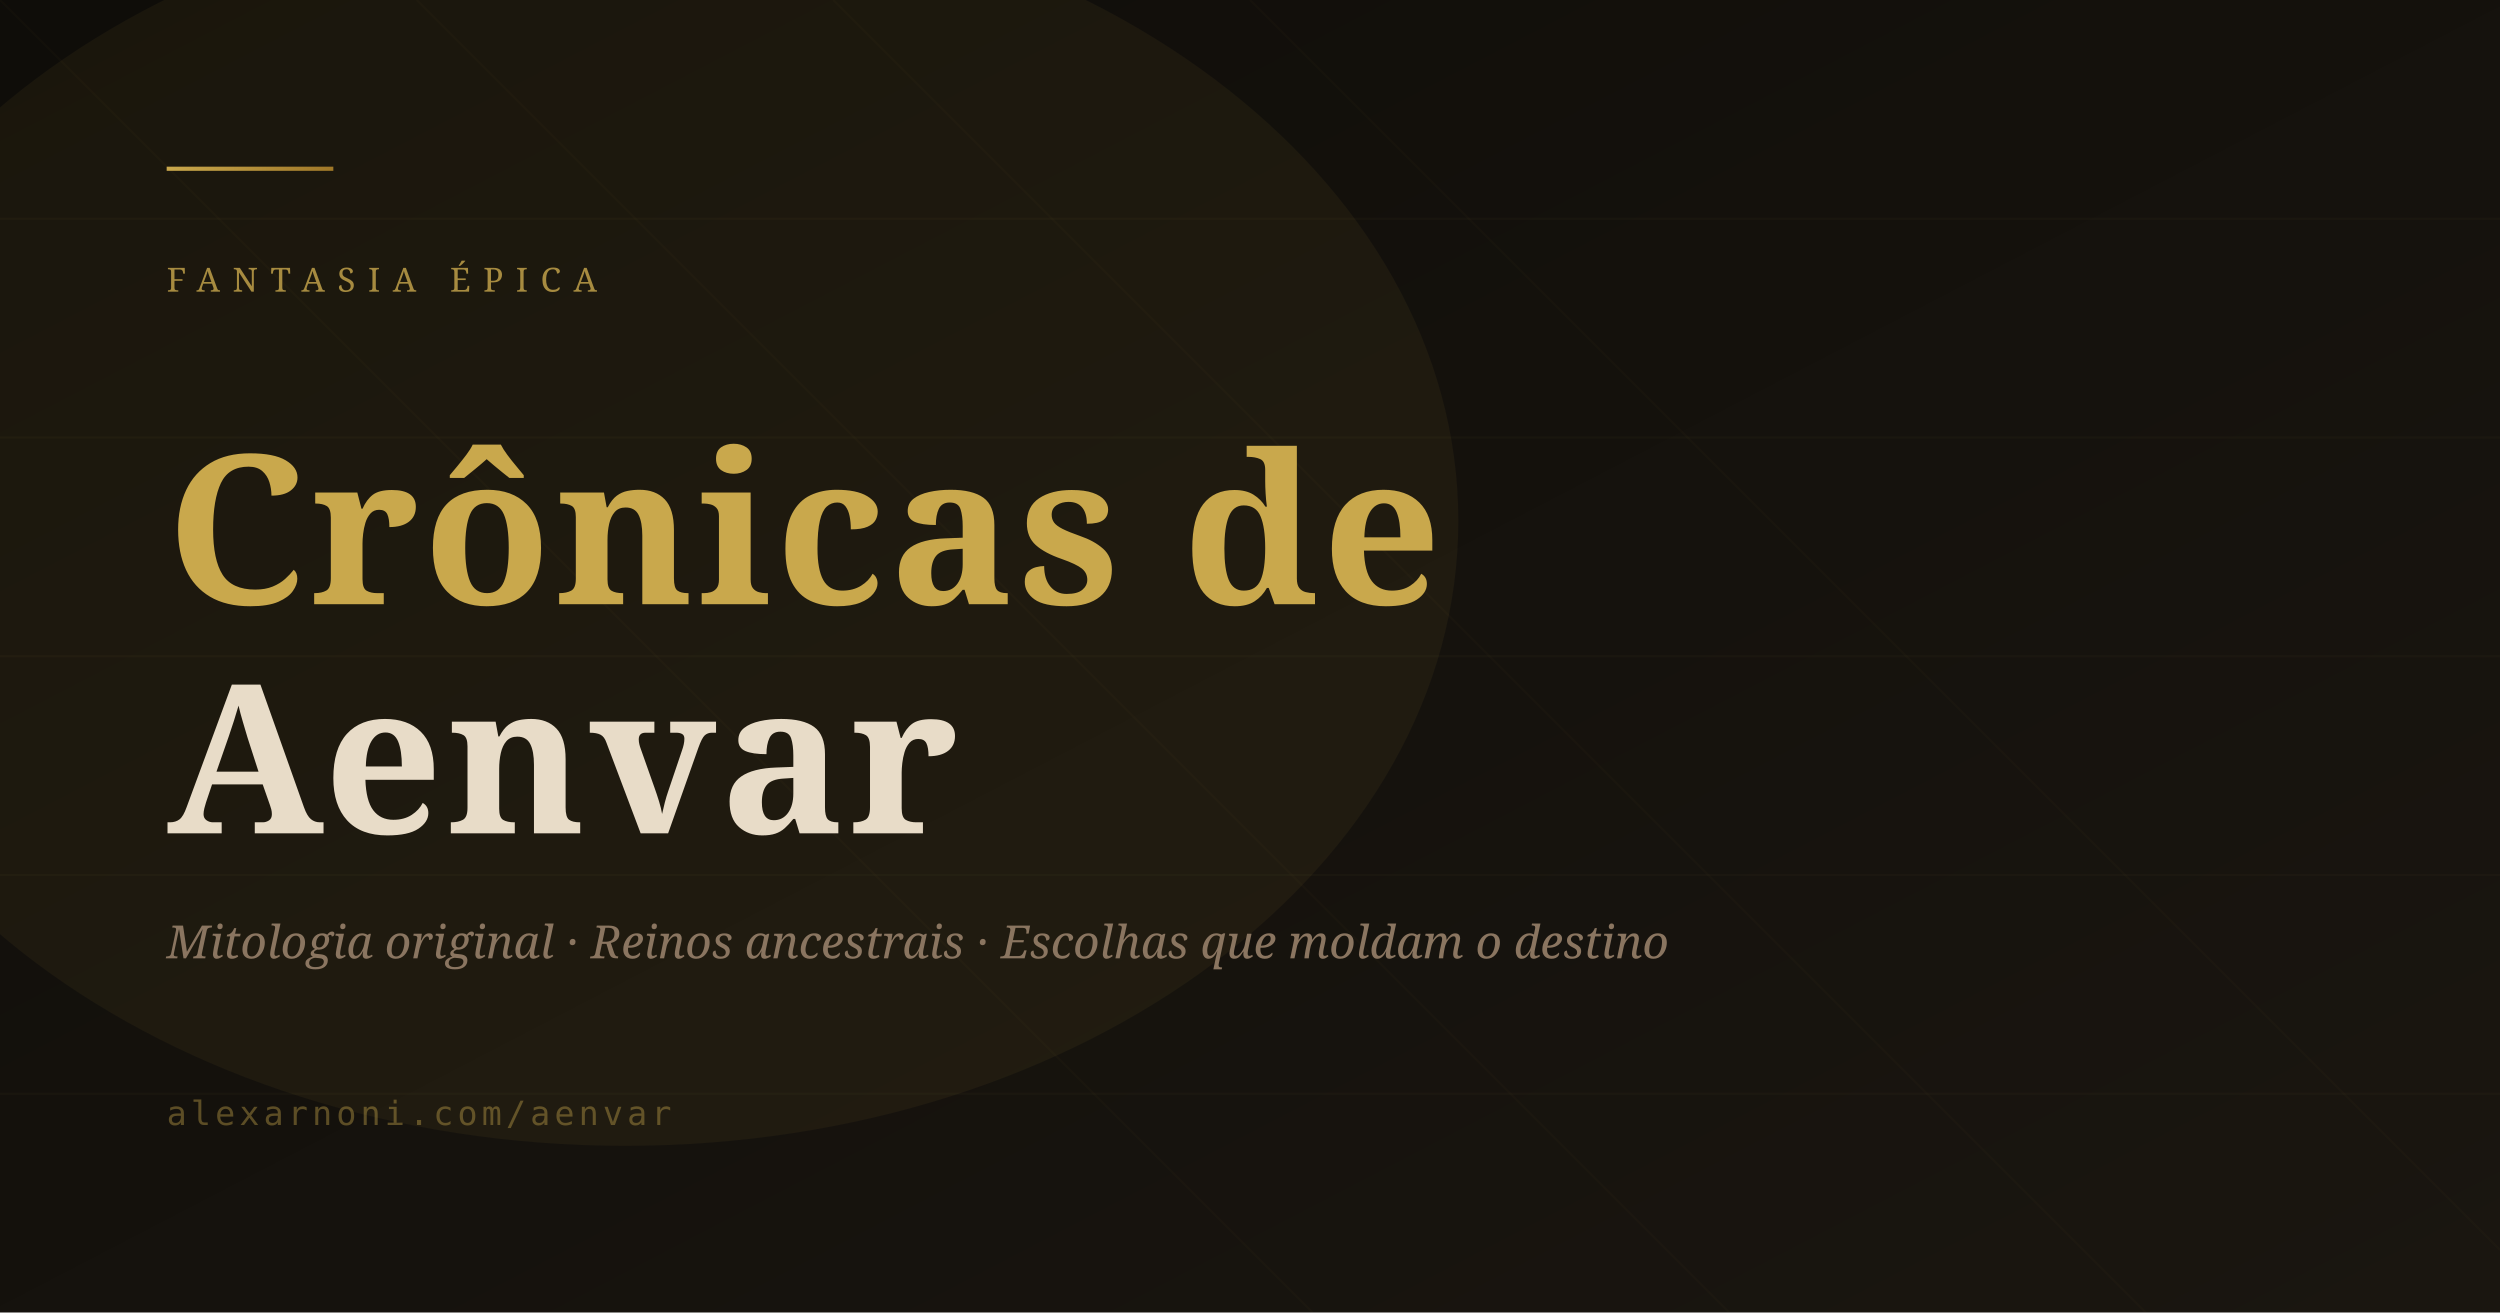
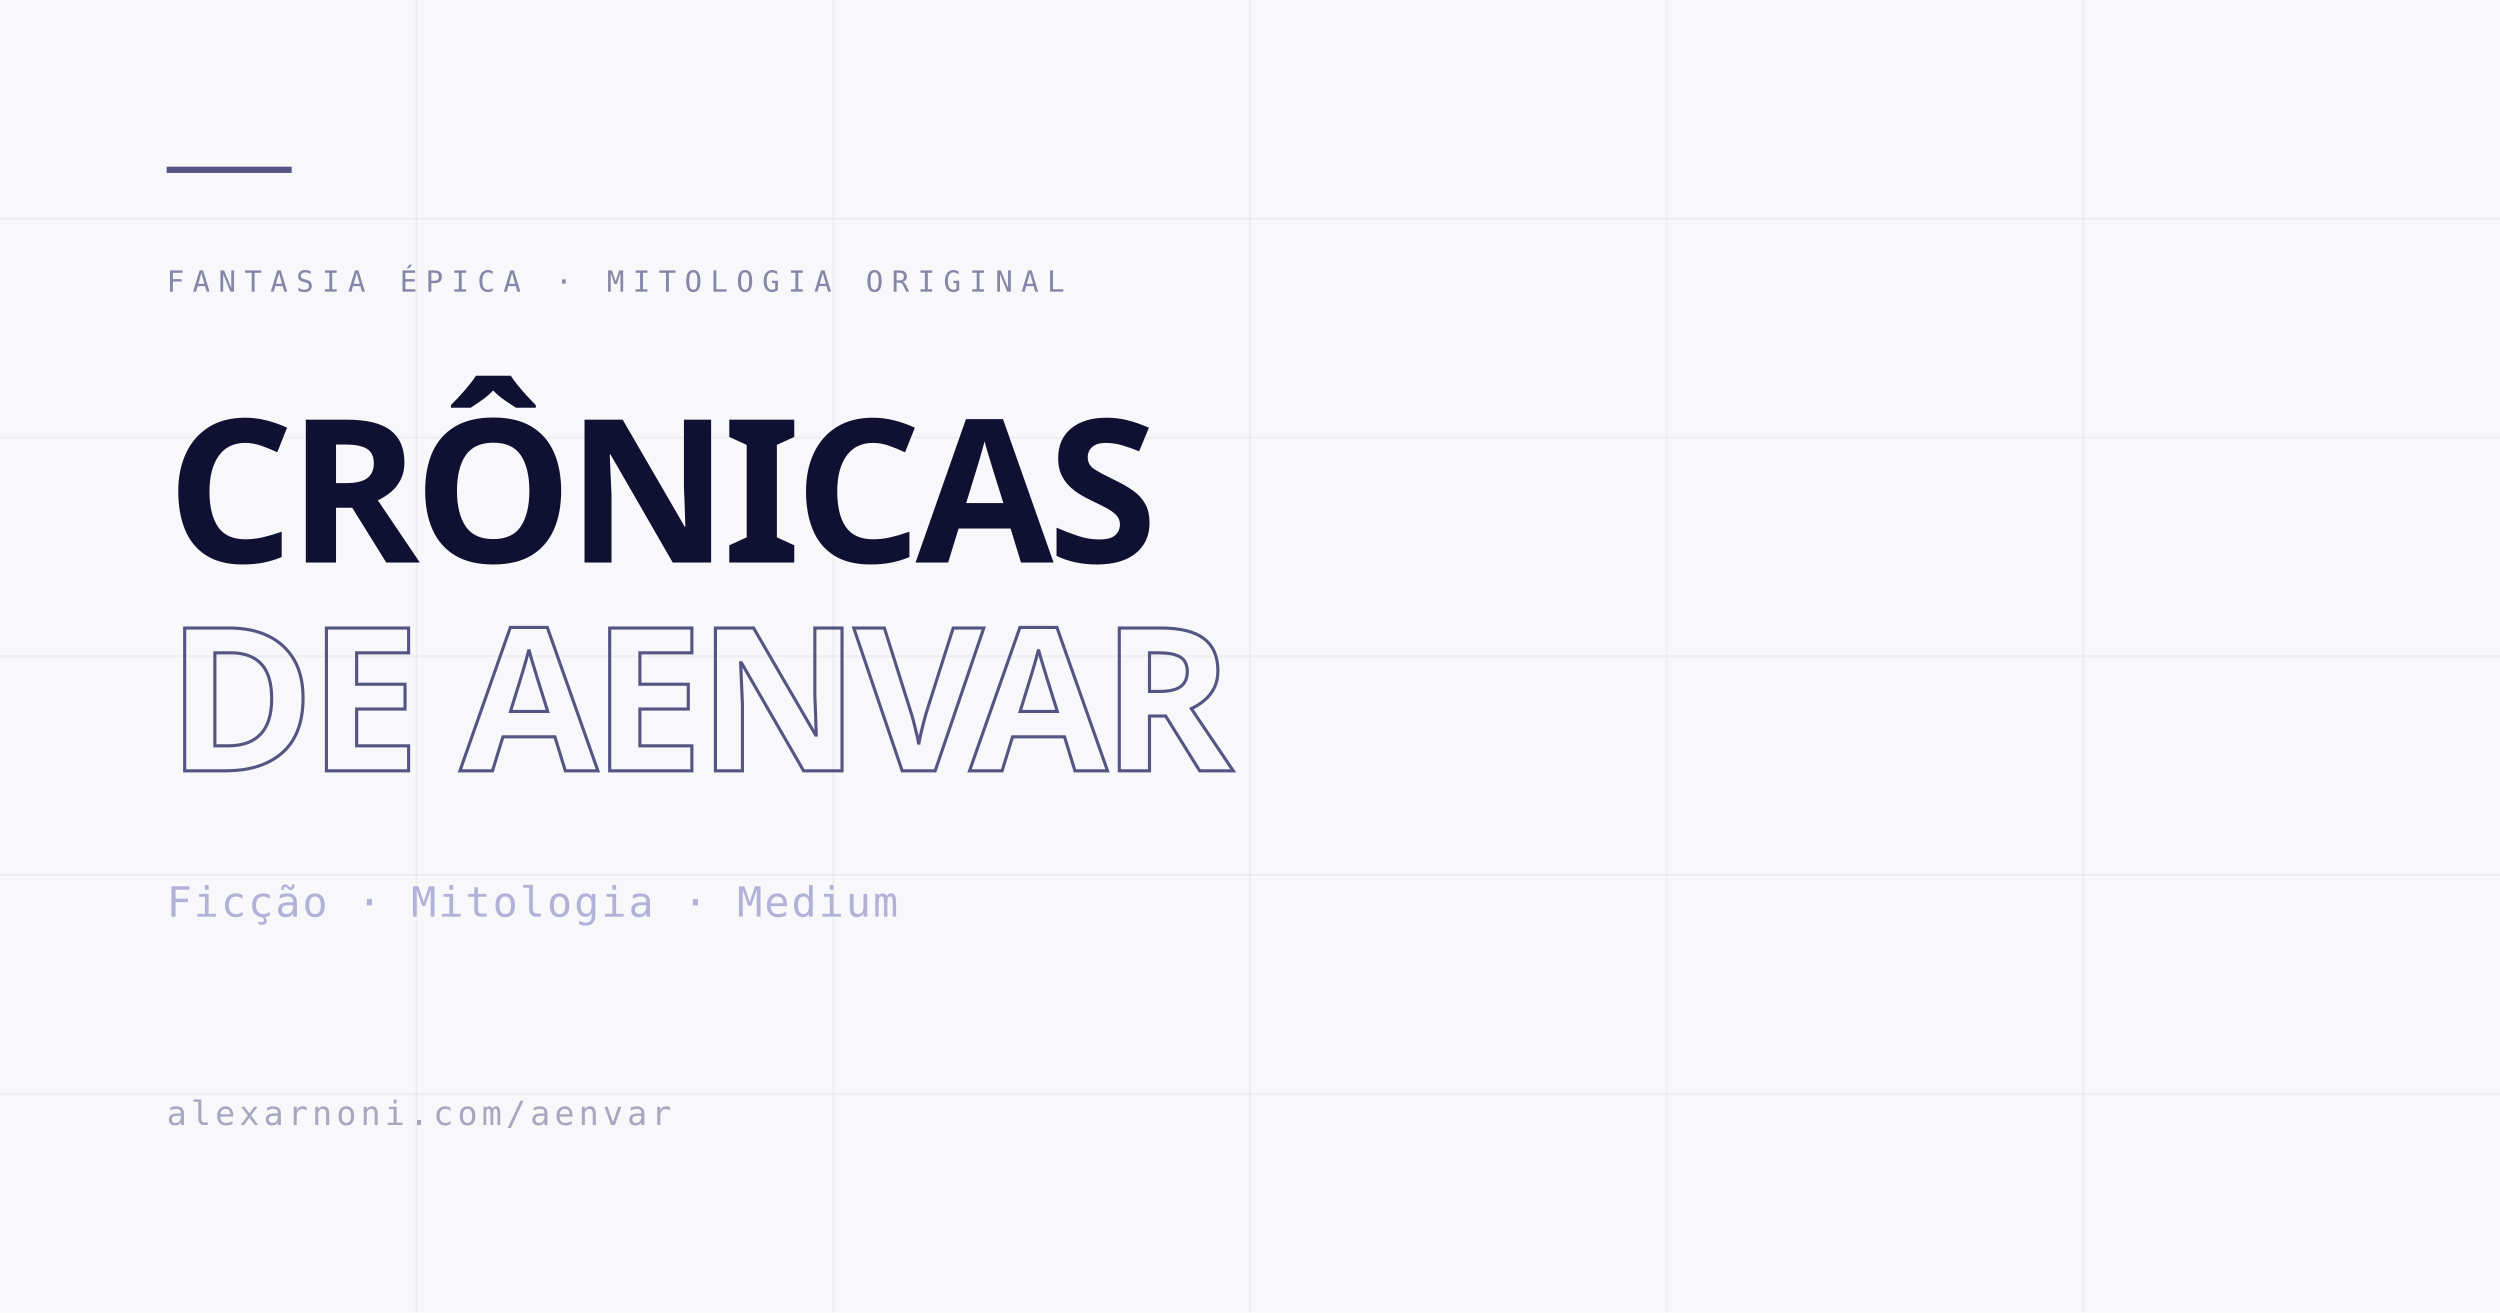
<svg xmlns="http://www.w3.org/2000/svg" width="1200" height="630" viewBox="0 0 1200 630">
-   <defs>
-     <linearGradient id="bg" x1="0" y1="0" x2="1" y2="1">
-       <stop offset="0%" stop-color="#0f0d09" />
-       <stop offset="100%" stop-color="#1a1610" />
-     </linearGradient>
-     <linearGradient id="gold" x1="0" y1="0" x2="1" y2="0">
-       <stop offset="0%" stop-color="#c9a84c" />
-       <stop offset="100%" stop-color="#a07828" />
-     </linearGradient>
-   </defs>
-   <rect width="1200" height="630" fill="url(#bg)" />
-   <g stroke="#c9a84c" stroke-opacity="0.03" stroke-width="1">
+   <rect width="1200" height="630" fill="#F8F8FA" />
+   <g stroke="#555584" stroke-opacity="0.06" stroke-width="1">
    <line x1="0" y1="105" x2="1200" y2="105" />
    <line x1="0" y1="210" x2="1200" y2="210" />
    <line x1="0" y1="315" x2="1200" y2="315" />
    <line x1="0" y1="420" x2="1200" y2="420" />
    <line x1="0" y1="525" x2="1200" y2="525" />
+     <line x1="200" y1="0" x2="200" y2="630" />
+     <line x1="400" y1="0" x2="400" y2="630" />
+     <line x1="600" y1="0" x2="600" y2="630" />
+     <line x1="800" y1="0" x2="800" y2="630" />
+     <line x1="1000" y1="0" x2="1000" y2="630" />
  </g>
-   <g stroke="#c9a84c" stroke-opacity="0.02" stroke-width="1">
-     <line x1="0" y1="0" x2="630" y2="630" />
-     <line x1="200" y1="0" x2="830" y2="630" />
-     <line x1="400" y1="0" x2="1030" y2="630" />
-     <line x1="600" y1="0" x2="1200" y2="600" />
-   </g>
-   <ellipse cx="300" cy="250" rx="400" ry="300" fill="#c9a84c" fill-opacity="0.06" />
-   <rect x="80" y="80" width="80" height="2" fill="url(#gold)" />
-   <text x="80" y="140" font-family="serif" font-size="16" fill="#c9a84c" letter-spacing="6" opacity="0.8">FANTASIA ÉPICA</text>
-   <text x="80" y="290" font-family="serif" font-size="100" font-weight="700" fill="#c9a84c" letter-spacing="2">Crônicas de</text>
-   <text x="80" y="400" font-family="serif" font-size="100" font-weight="700" fill="#e8dcc8" letter-spacing="2">Aenvar</text>
-   <text x="80" y="460" font-family="serif" font-size="22" fill="#8a7560" font-style="italic">Mitologia original · Reinos ancestrais · Escolhas que moldam o destino</text>
-   <text x="80" y="540" font-family="monospace" font-size="16" fill="#c9a84c" opacity="0.4" letter-spacing="2">alexarnoni.com/aenvar</text>
+   <rect x="80" y="80" width="60" height="3" fill="#555584" />
+   <text x="80" y="140" font-family="monospace" font-size="14" fill="#555584" letter-spacing="4" opacity="0.7">FANTASIA ÉPICA · MITOLOGIA ORIGINAL</text>
+   <text x="80" y="270" font-family="sans-serif" font-size="96" font-weight="800" fill="#101033" letter-spacing="-3">CRÔNICAS</text>
+   <text x="80" y="370" font-family="sans-serif" font-size="96" font-weight="800" fill="none" stroke="#555584" stroke-width="1.5" letter-spacing="-3">DE AENVAR</text>
+   <text x="80" y="440" font-family="monospace" font-size="20" fill="#B2B2D9" letter-spacing="1">Ficção · Mitologia · Medium</text>
+   <text x="80" y="540" font-family="monospace" font-size="16" fill="#555584" opacity="0.5" letter-spacing="2">alexarnoni.com/aenvar</text>
</svg>
